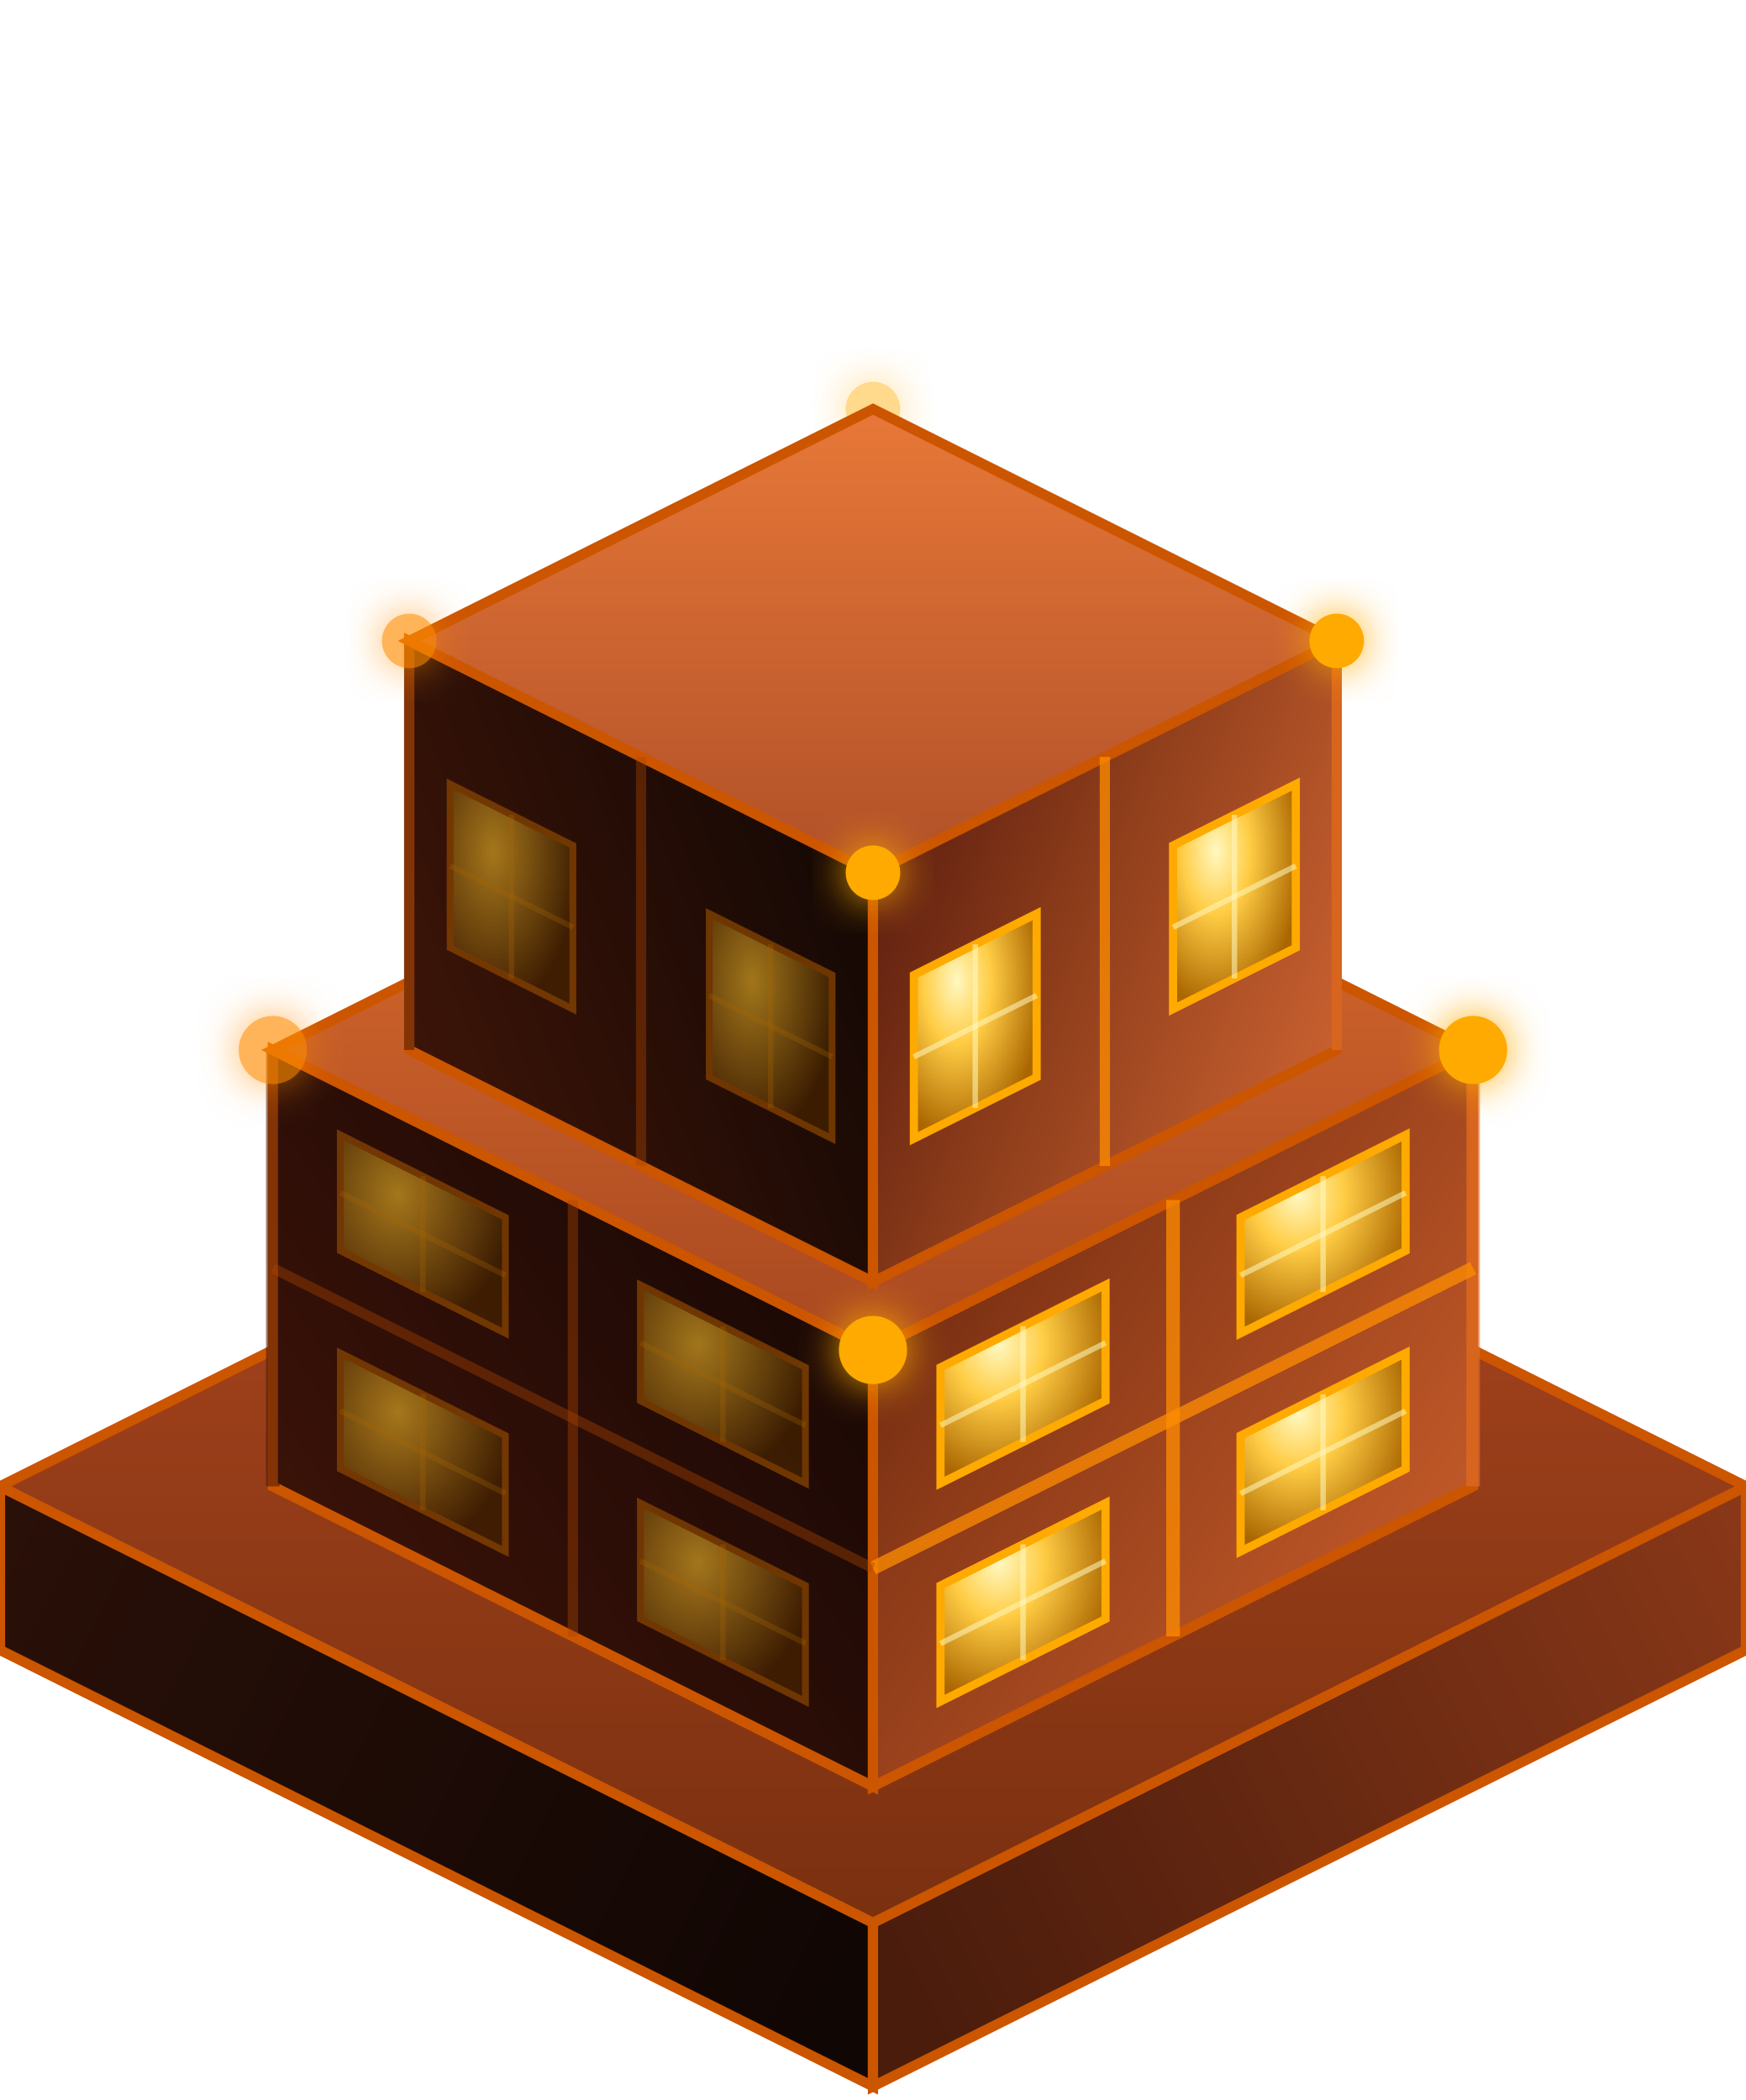
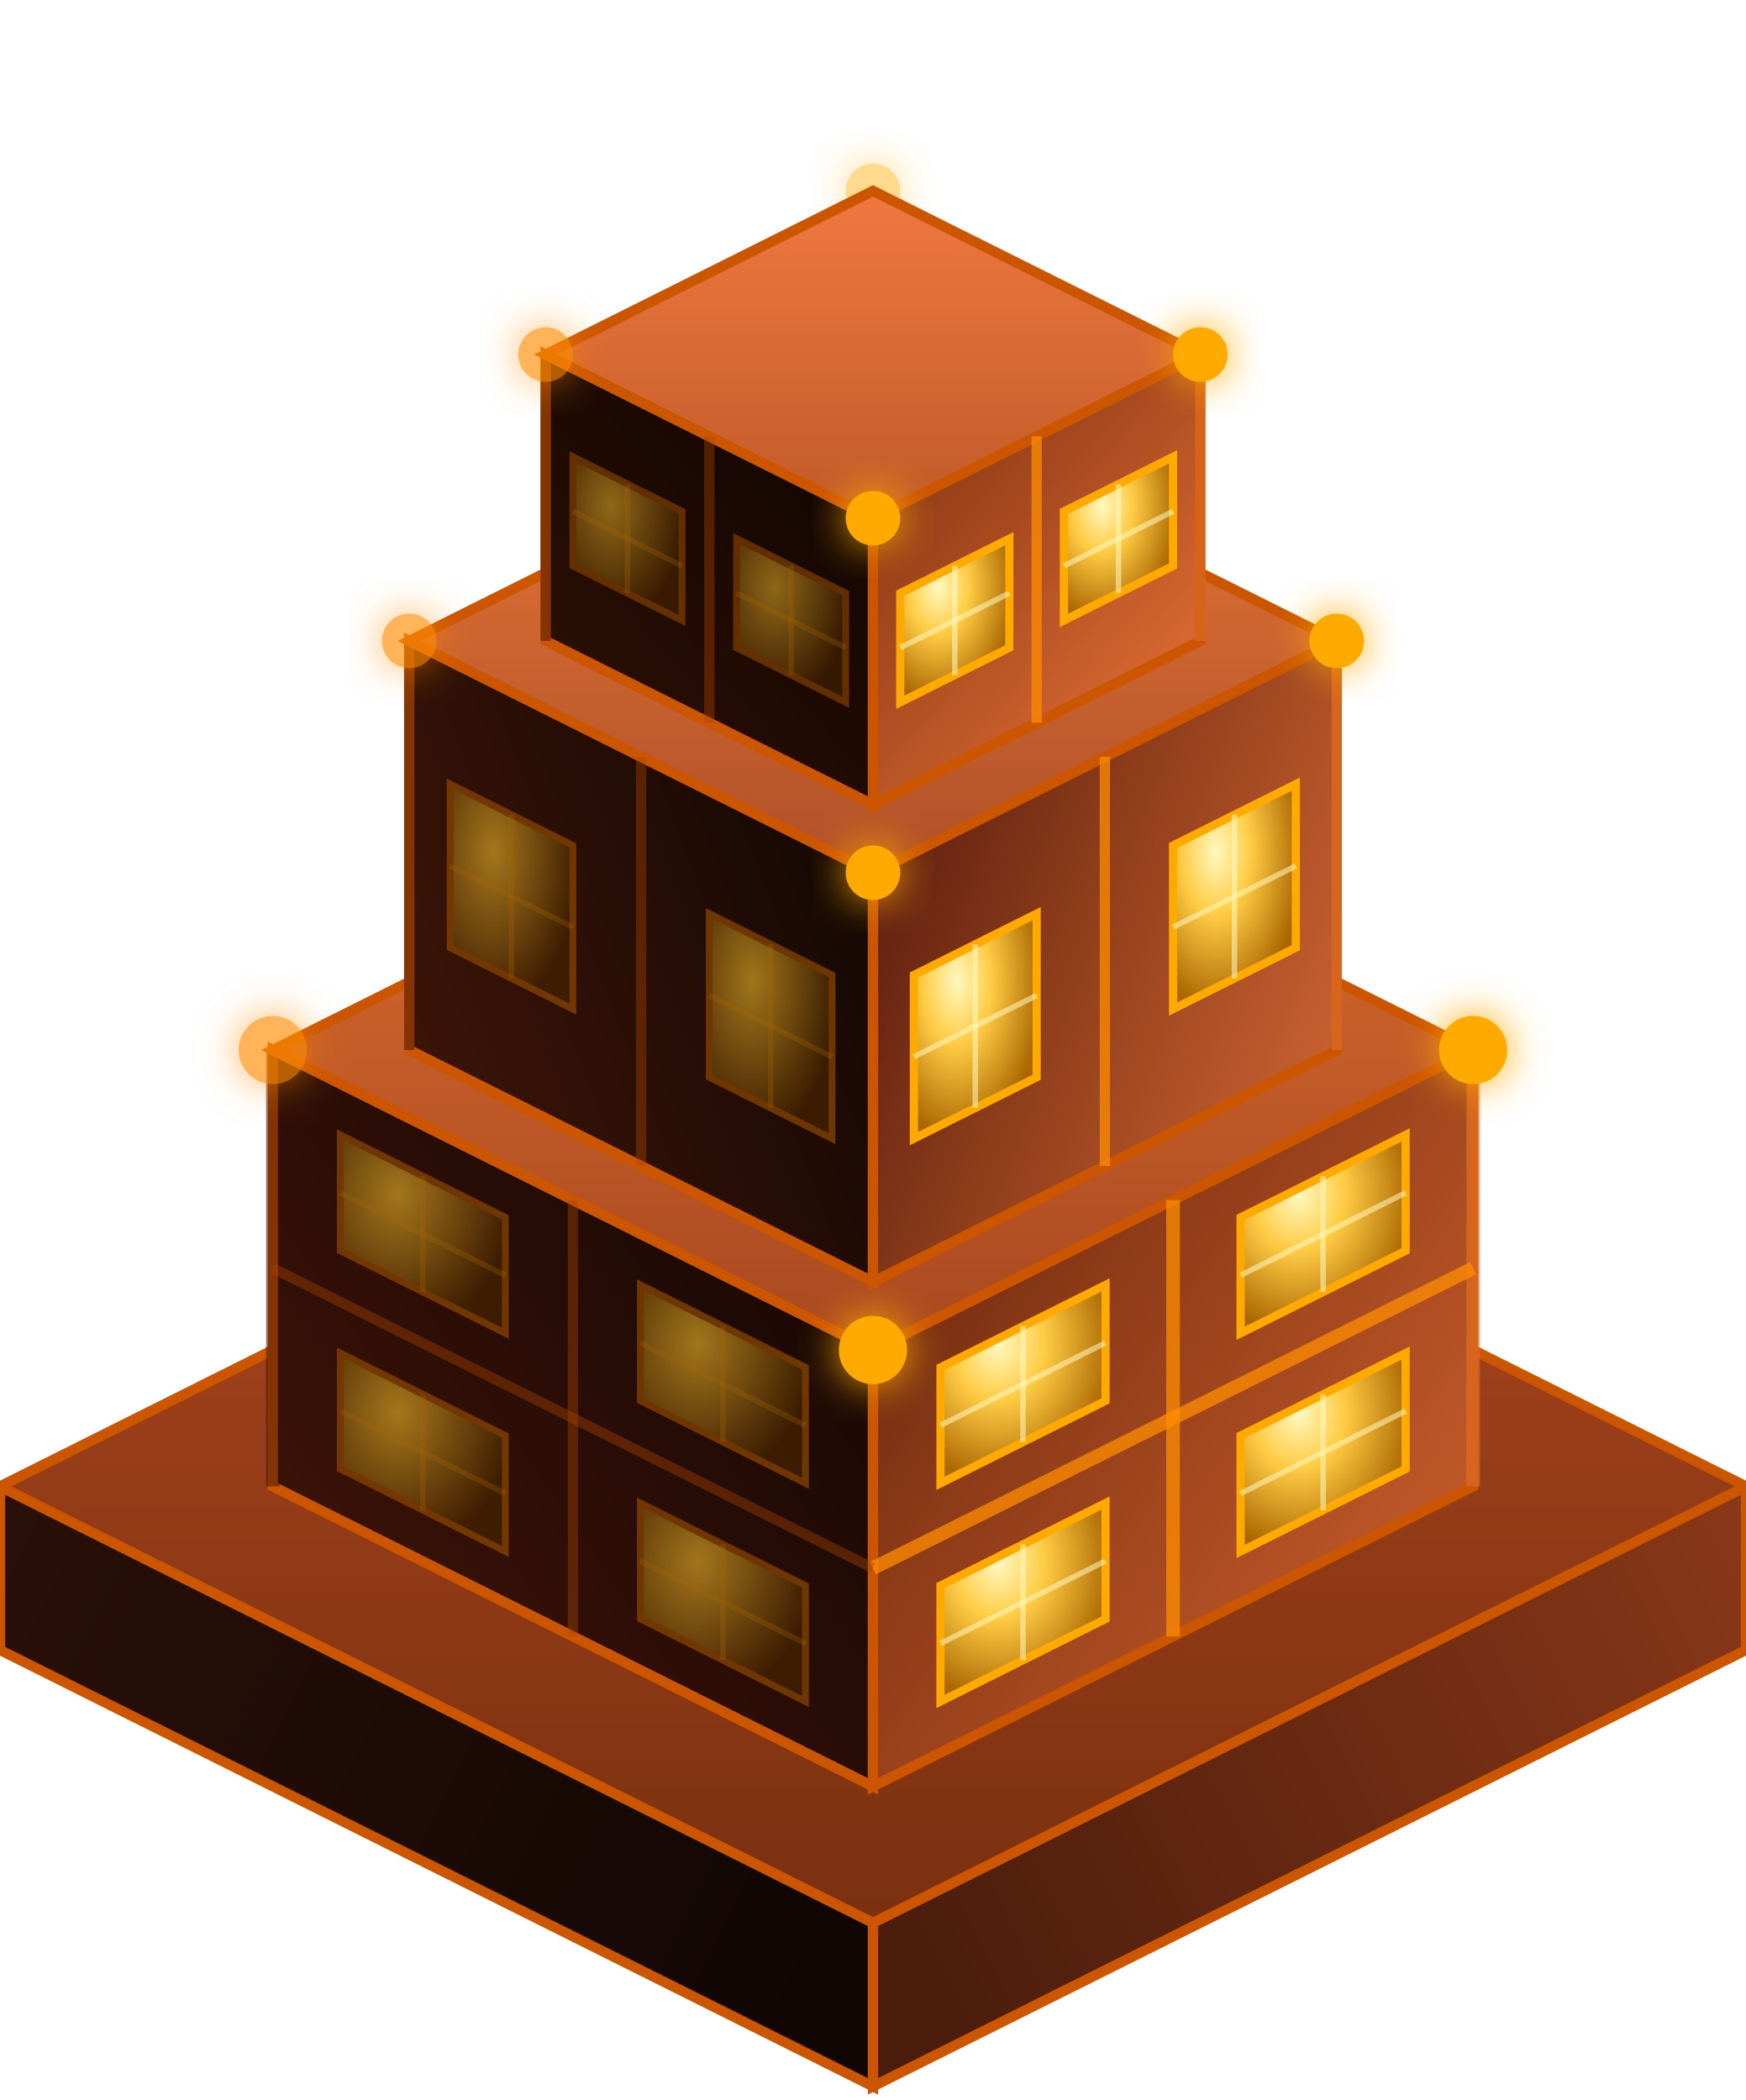
<svg xmlns="http://www.w3.org/2000/svg" viewBox="-128 -178 256 308" width="256" height="308">
  <defs>
    <linearGradient id="fR" gradientUnits="userSpaceOnUse" x1="128" y1="40" x2="0" y2="104">
      <stop offset="0%" stop-color="#8a3818" />
      <stop offset="100%" stop-color="#4a1c0c" />
    </linearGradient>
    <linearGradient id="fL" gradientUnits="userSpaceOnUse" x1="-128" y1="40" x2="0" y2="104">
      <stop offset="0%" stop-color="#2a1008" />
      <stop offset="100%" stop-color="#100604" />
    </linearGradient>
    <linearGradient id="fT" gradientUnits="userSpaceOnUse" x1="0" y1="-24" x2="0" y2="104">
      <stop offset="0%" stop-color="#b04820" />
      <stop offset="100%" stop-color="#7a3010" />
    </linearGradient>
    <linearGradient id="aR" gradientUnits="userSpaceOnUse" x1="88" y1="16" x2="0" y2="-44">
      <stop offset="0%" stop-color="#c05828" />
      <stop offset="60%" stop-color="#8c3a18" />
      <stop offset="100%" stop-color="#5c2008" />
    </linearGradient>
    <linearGradient id="aL" gradientUnits="userSpaceOnUse" x1="-88" y1="16" x2="0" y2="-44">
      <stop offset="0%" stop-color="#3a1208" />
      <stop offset="100%" stop-color="#120604" />
    </linearGradient>
    <linearGradient id="aT" gradientUnits="userSpaceOnUse" x1="0" y1="-92" x2="0" y2="-4">
      <stop offset="0%" stop-color="#e07030" />
      <stop offset="100%" stop-color="#a84820" />
    </linearGradient>
    <radialGradient id="winW" cx="35%" cy="30%" r="70%">
      <stop offset="0%" stop-color="#fff8c0" />
      <stop offset="40%" stop-color="#ffcc44" />
      <stop offset="100%" stop-color="#aa6600" />
    </radialGradient>
    <radialGradient id="winD" cx="35%" cy="30%" r="70%">
      <stop offset="0%" stop-color="#cc9922" />
      <stop offset="100%" stop-color="#442200" />
    </radialGradient>
+     <linearGradient id="cR" gradientUnits="userSpaceOnUse" x1="48" y1="-24" x2="0" y2="-66">
+       <stop offset="0%" stop-color="#d86830" />
+       <stop offset="50%" stop-color="#a84a20" />
+       <stop offset="100%" stop-color="#7c3010" />
+     </linearGradient>
+     <linearGradient id="cL" gradientUnits="userSpaceOnUse" x1="-48" y1="-24" x2="0" y2="-66">
+       <stop offset="0%" stop-color="#2a0e04" />
+       <stop offset="100%" stop-color="#0c0402" />
+     </linearGradient>
+     <linearGradient id="cT" gradientUnits="userSpaceOnUse" x1="0" y1="-90" x2="0" y2="-42">
+       <stop offset="0%" stop-color="#f07840" />
+       <stop offset="100%" stop-color="#c05a28" />
+     </linearGradient>
    <linearGradient id="bR" gradientUnits="userSpaceOnUse" x1="68" y1="-34" x2="0" y2="-60">
      <stop offset="0%" stop-color="#c86030" />
      <stop offset="60%" stop-color="#8c3c1a" />
      <stop offset="100%" stop-color="#602010" />
    </linearGradient>
    <linearGradient id="bL" gradientUnits="userSpaceOnUse" x1="-68" y1="-34" x2="0" y2="-60">
      <stop offset="0%" stop-color="#3c1408" />
      <stop offset="100%" stop-color="#140804" />
    </linearGradient>
    <linearGradient id="bT" gradientUnits="userSpaceOnUse" x1="0" y1="-128" x2="0" y2="-60">
      <stop offset="0%" stop-color="#e87838" />
      <stop offset="100%" stop-color="#b05028" />
    </linearGradient>
    <filter id="glow" x="-60%" y="-60%" width="220%" height="220%">
      <feGaussianBlur stdDeviation="3" result="blur" />
      <feMerge>
        <feMergeNode in="blur" />
        <feMergeNode in="SourceGraphic" />
      </feMerge>
    </filter>
  </defs>
  <polygon points="-128,64 0,128 0,104 -128,40" fill="url(#fL)" stroke="#cc5500" stroke-width="1.5" />
  <polygon points="128,64 0,128 0,104 128,40" fill="url(#fR)" stroke="#cc5500" stroke-width="1.5" />
  <polygon points="0,-24 128,40 0,104 -128,40" fill="url(#fT)" stroke="#cc5500" stroke-width="1.5" />
  <g transform="translate(0, 24)">
    <polygon points="-88,16 0,60 0,-4 -88,-48" fill="url(#aL)" stroke="#cc5500" stroke-width="1.5" />
    <line x1="-88" y1="16" x2="-88" y2="-48" stroke="#3a1208" stroke-width="2" opacity="0.5" />
    <polygon points="-78.1,13.45 -53.9,25.55 -53.9,8.55 -78.1,-3.55" fill="url(#winD)" stroke="#884400" stroke-width="1" opacity="0.75" />
    <line x1="-66" y1="2.5" x2="-66" y2="19.5" stroke="#aa6600" stroke-width="0.8" opacity="0.28" />
    <line x1="-78.1" y1="4.95" x2="-53.9" y2="17.05" stroke="#aa6600" stroke-width="0.8" opacity="0.28" />
    <polygon points="-34.1,35.45 -9.9,47.55 -9.9,30.55 -34.1,18.45" fill="url(#winD)" stroke="#884400" stroke-width="1" opacity="0.75" />
    <line x1="-22" y1="24.5" x2="-22" y2="41.5" stroke="#aa6600" stroke-width="0.8" opacity="0.28" />
    <line x1="-34.1" y1="26.95" x2="-9.9" y2="39.05" stroke="#aa6600" stroke-width="0.8" opacity="0.28" />
    <polygon points="-78.1,-18.55 -53.9,-6.45 -53.9,-23.45 -78.1,-35.55" fill="url(#winD)" stroke="#884400" stroke-width="1" opacity="0.75" />
    <line x1="-66" y1="-29.5" x2="-66" y2="-12.5" stroke="#aa6600" stroke-width="0.8" opacity="0.28" />
    <line x1="-78.1" y1="-27.05" x2="-53.9" y2="-14.95" stroke="#aa6600" stroke-width="0.8" opacity="0.28" />
    <polygon points="-34.1,3.45 -9.9,15.55 -9.9,-1.45 -34.1,-13.55" fill="url(#winD)" stroke="#884400" stroke-width="1" opacity="0.75" />
    <line x1="-22" y1="-7.5" x2="-22" y2="9.5" stroke="#aa6600" stroke-width="0.8" opacity="0.28" />
    <line x1="-34.1" y1="-5.05" x2="-9.9" y2="7.05" stroke="#aa6600" stroke-width="0.8" opacity="0.28" />
    <polygon points="88,16 0,60 0,-4 88,-48" fill="url(#aR)" stroke="#cc5500" stroke-width="1.5" />
    <line x1="88" y1="16" x2="88" y2="-48" stroke="#e07030" stroke-width="2" opacity="0.6" />
    <polygon points="78.1,13.45 53.9,25.55 53.9,8.55 78.1,-3.55" fill="url(#winW)" stroke="#ffaa00" stroke-width="1.2" />
    <line x1="66" y1="2.5" x2="66" y2="19.5" stroke="#fff8c0" stroke-width="0.8" opacity="0.55" />
    <line x1="78.1" y1="4.95" x2="53.9" y2="17.05" stroke="#fff8c0" stroke-width="0.8" opacity="0.55" />
    <polygon points="34.1,35.45 9.9,47.55 9.9,30.55 34.1,18.45" fill="url(#winW)" stroke="#ffaa00" stroke-width="1.2" />
    <line x1="22" y1="24.5" x2="22" y2="41.5" stroke="#fff8c0" stroke-width="0.8" opacity="0.55" />
    <line x1="34.1" y1="26.95" x2="9.9" y2="39.05" stroke="#fff8c0" stroke-width="0.8" opacity="0.55" />
    <polygon points="78.1,-18.55 53.9,-6.45 53.9,-23.45 78.1,-35.55" fill="url(#winW)" stroke="#ffaa00" stroke-width="1.2" />
    <line x1="66" y1="-29.5" x2="66" y2="-12.5" stroke="#fff8c0" stroke-width="0.8" opacity="0.55" />
    <line x1="78.1" y1="-27.05" x2="53.9" y2="-14.95" stroke="#fff8c0" stroke-width="0.8" opacity="0.55" />
    <polygon points="34.1,3.45 9.9,15.55 9.9,-1.45 34.1,-13.55" fill="url(#winW)" stroke="#ffaa00" stroke-width="1.2" />
    <line x1="22" y1="-7.5" x2="22" y2="9.5" stroke="#fff8c0" stroke-width="0.8" opacity="0.55" />
    <line x1="34.1" y1="-5.05" x2="9.9" y2="7.05" stroke="#fff8c0" stroke-width="0.8" opacity="0.55" />
    <polygon points="0,-92 88,-48 0,-4 -88,-48" fill="url(#aT)" stroke="#cc5500" stroke-width="1.5" />
    <line x1="44" y1="-26" x2="44" y2="38" stroke="#ff8c00" stroke-width="2" opacity="0.75" />
    <line x1="-44" y1="-26" x2="-44" y2="38" stroke="#aa4400" stroke-width="1.5" opacity="0.4" />
    <line x1="88" y1="-16" x2="0" y2="28" stroke="#ff8c00" stroke-width="2" opacity="0.75" />
    <line x1="0" y1="28" x2="-88" y2="-16" stroke="#aa4400" stroke-width="1.5" opacity="0.4" />
    <circle cx="88" cy="-48" r="5" fill="#ffaa00" filter="url(#glow)" />
    <circle cx="-88" cy="-48" r="5" fill="#ff8c00" filter="url(#glow)" opacity="0.65" />
    <circle cx="0" cy="-4" r="5" fill="#ffaa00" filter="url(#glow)" />
  </g>
  <g transform="translate(0, 10)">
    <polygon points="-68,-34 0,0 0,-60 -68,-94" fill="url(#bL)" stroke="#cc5500" stroke-width="1.5" />
    <line x1="-68" y1="-34" x2="-68" y2="-94" stroke="#3c1408" stroke-width="1.5" opacity="0.5" />
    <polygon points="-44,-40 -62,-49 -62,-73 -44,-64" fill="url(#winD)" stroke="#884400" stroke-width="1" opacity="0.75" />
    <line x1="-53" y1="-44.5" x2="-53" y2="-68.5" stroke="#aa6600" stroke-width="0.8" opacity="0.28" />
    <line x1="-44" y1="-52" x2="-62" y2="-61" stroke="#aa6600" stroke-width="0.8" opacity="0.28" />
    <polygon points="-6,-21 -24,-30 -24,-54 -6,-45" fill="url(#winD)" stroke="#884400" stroke-width="1" opacity="0.75" />
    <line x1="-15" y1="-25.5" x2="-15" y2="-49.5" stroke="#aa6600" stroke-width="0.8" opacity="0.28" />
    <line x1="-6" y1="-33" x2="-24" y2="-42" stroke="#aa6600" stroke-width="0.8" opacity="0.28" />
    <polygon points="68,-34 0,0 0,-60 68,-94" fill="url(#bR)" stroke="#cc5500" stroke-width="1.5" />
    <line x1="68" y1="-34" x2="68" y2="-94" stroke="#e07030" stroke-width="1.5" opacity="0.6" />
    <polygon points="44,-40 62,-49 62,-73 44,-64" fill="url(#winW)" stroke="#ffaa00" stroke-width="1.2" />
    <line x1="53" y1="-44.5" x2="53" y2="-68.5" stroke="#fff8c0" stroke-width="0.8" opacity="0.55" />
    <line x1="44" y1="-52" x2="62" y2="-61" stroke="#fff8c0" stroke-width="0.8" opacity="0.55" />
    <polygon points="6,-21 24,-30 24,-54 6,-45" fill="url(#winW)" stroke="#ffaa00" stroke-width="1.2" />
    <line x1="15" y1="-25.5" x2="15" y2="-49.5" stroke="#fff8c0" stroke-width="0.8" opacity="0.55" />
    <line x1="6" y1="-33" x2="24" y2="-42" stroke="#fff8c0" stroke-width="0.8" opacity="0.55" />
    <circle cx="0" cy="-128" r="4" fill="#ffaa00" filter="url(#glow)" opacity="0.45" />
    <polygon points="0,-128 68,-94 0,-60 -68,-94" fill="url(#bT)" stroke="#cc5500" stroke-width="1.5" />
    <line x1="34" y1="-77" x2="34" y2="-17" stroke="#ff8c00" stroke-width="1.5" opacity="0.75" />
    <line x1="-34" y1="-77" x2="-34" y2="-17" stroke="#aa4400" stroke-width="1.5" opacity="0.4" />
    <circle cx="68" cy="-94" r="4" fill="#ffaa00" filter="url(#glow)" />
    <circle cx="-68" cy="-94" r="4" fill="#ff8c00" filter="url(#glow)" opacity="0.65" />
    <circle cx="0" cy="-60" r="4" fill="#ffaa00" filter="url(#glow)" />
  </g>
+   <g transform="translate(0, -60)">
+     <polygon points="-48,-24 0,0 0,-42 -48,-66" fill="url(#cL)" stroke="#cc5500" stroke-width="1.5" />
+     <line x1="-48" y1="-24" x2="-48" y2="-66" stroke="#3a1208" stroke-width="1.5" opacity="0.5" />
+     <polygon points="-44,-35 -28,-27 -28,-43 -44,-51" fill="url(#winD)" stroke="#884400" stroke-width="1" opacity="0.65" />
+     <line x1="-36" y1="-47" x2="-36" y2="-31" stroke="#aa6600" stroke-width="0.8" opacity="0.28" />
+     <line x1="-44" y1="-43" x2="-28" y2="-35" stroke="#aa6600" stroke-width="0.8" opacity="0.28" />
+     <polygon points="-20,-23 -4,-15 -4,-31 -20,-39" fill="url(#winD)" stroke="#884400" stroke-width="1" opacity="0.65" />
+     <line x1="-12" y1="-35" x2="-12" y2="-19" stroke="#aa6600" stroke-width="0.8" opacity="0.28" />
+     <line x1="-20" y1="-31" x2="-4" y2="-23" stroke="#aa6600" stroke-width="0.8" opacity="0.28" />
+     <polygon points="48,-24 0,0 0,-42 48,-66" fill="url(#cR)" stroke="#cc5500" stroke-width="1.5" />
+     <line x1="48" y1="-24" x2="48" y2="-66" stroke="#e07030" stroke-width="1.5" opacity="0.55" />
+     <polygon points="44,-35 28,-27 28,-43 44,-51" fill="url(#winW)" stroke="#ffaa00" stroke-width="1.2" />
+     <line x1="36" y1="-47" x2="36" y2="-31" stroke="#fff8c0" stroke-width="0.8" opacity="0.55" />
+     <line x1="44" y1="-43" x2="28" y2="-35" stroke="#fff8c0" stroke-width="0.8" opacity="0.55" />
+     <polygon points="20,-23 4,-15 4,-31 20,-39" fill="url(#winW)" stroke="#ffaa00" stroke-width="1.2" />
+     <line x1="12" y1="-35" x2="12" y2="-19" stroke="#fff8c0" stroke-width="0.8" opacity="0.55" />
+     <line x1="20" y1="-31" x2="4" y2="-23" stroke="#fff8c0" stroke-width="0.8" opacity="0.55" />
+     <circle cx="0" cy="-90" r="4" fill="#ffaa00" filter="url(#glow)" opacity="0.45" />
+     <polygon points="0,-90 48,-66 0,-42 -48,-66" fill="url(#cT)" stroke="#cc5500" stroke-width="1.5" />
+     <line x1="24" y1="-54" x2="24" y2="-12" stroke="#ff8c00" stroke-width="1.5" opacity="0.75" />
+     <line x1="-24" y1="-54" x2="-24" y2="-12" stroke="#aa4400" stroke-width="1.5" opacity="0.4" />
+     <circle cx="48" cy="-66" r="4" fill="#ffaa00" filter="url(#glow)" />
+     <circle cx="-48" cy="-66" r="4" fill="#ff8c00" filter="url(#glow)" opacity="0.65" />
+     <circle cx="0" cy="-42" r="4" fill="#ffaa00" filter="url(#glow)" />
+   </g>
</svg>
